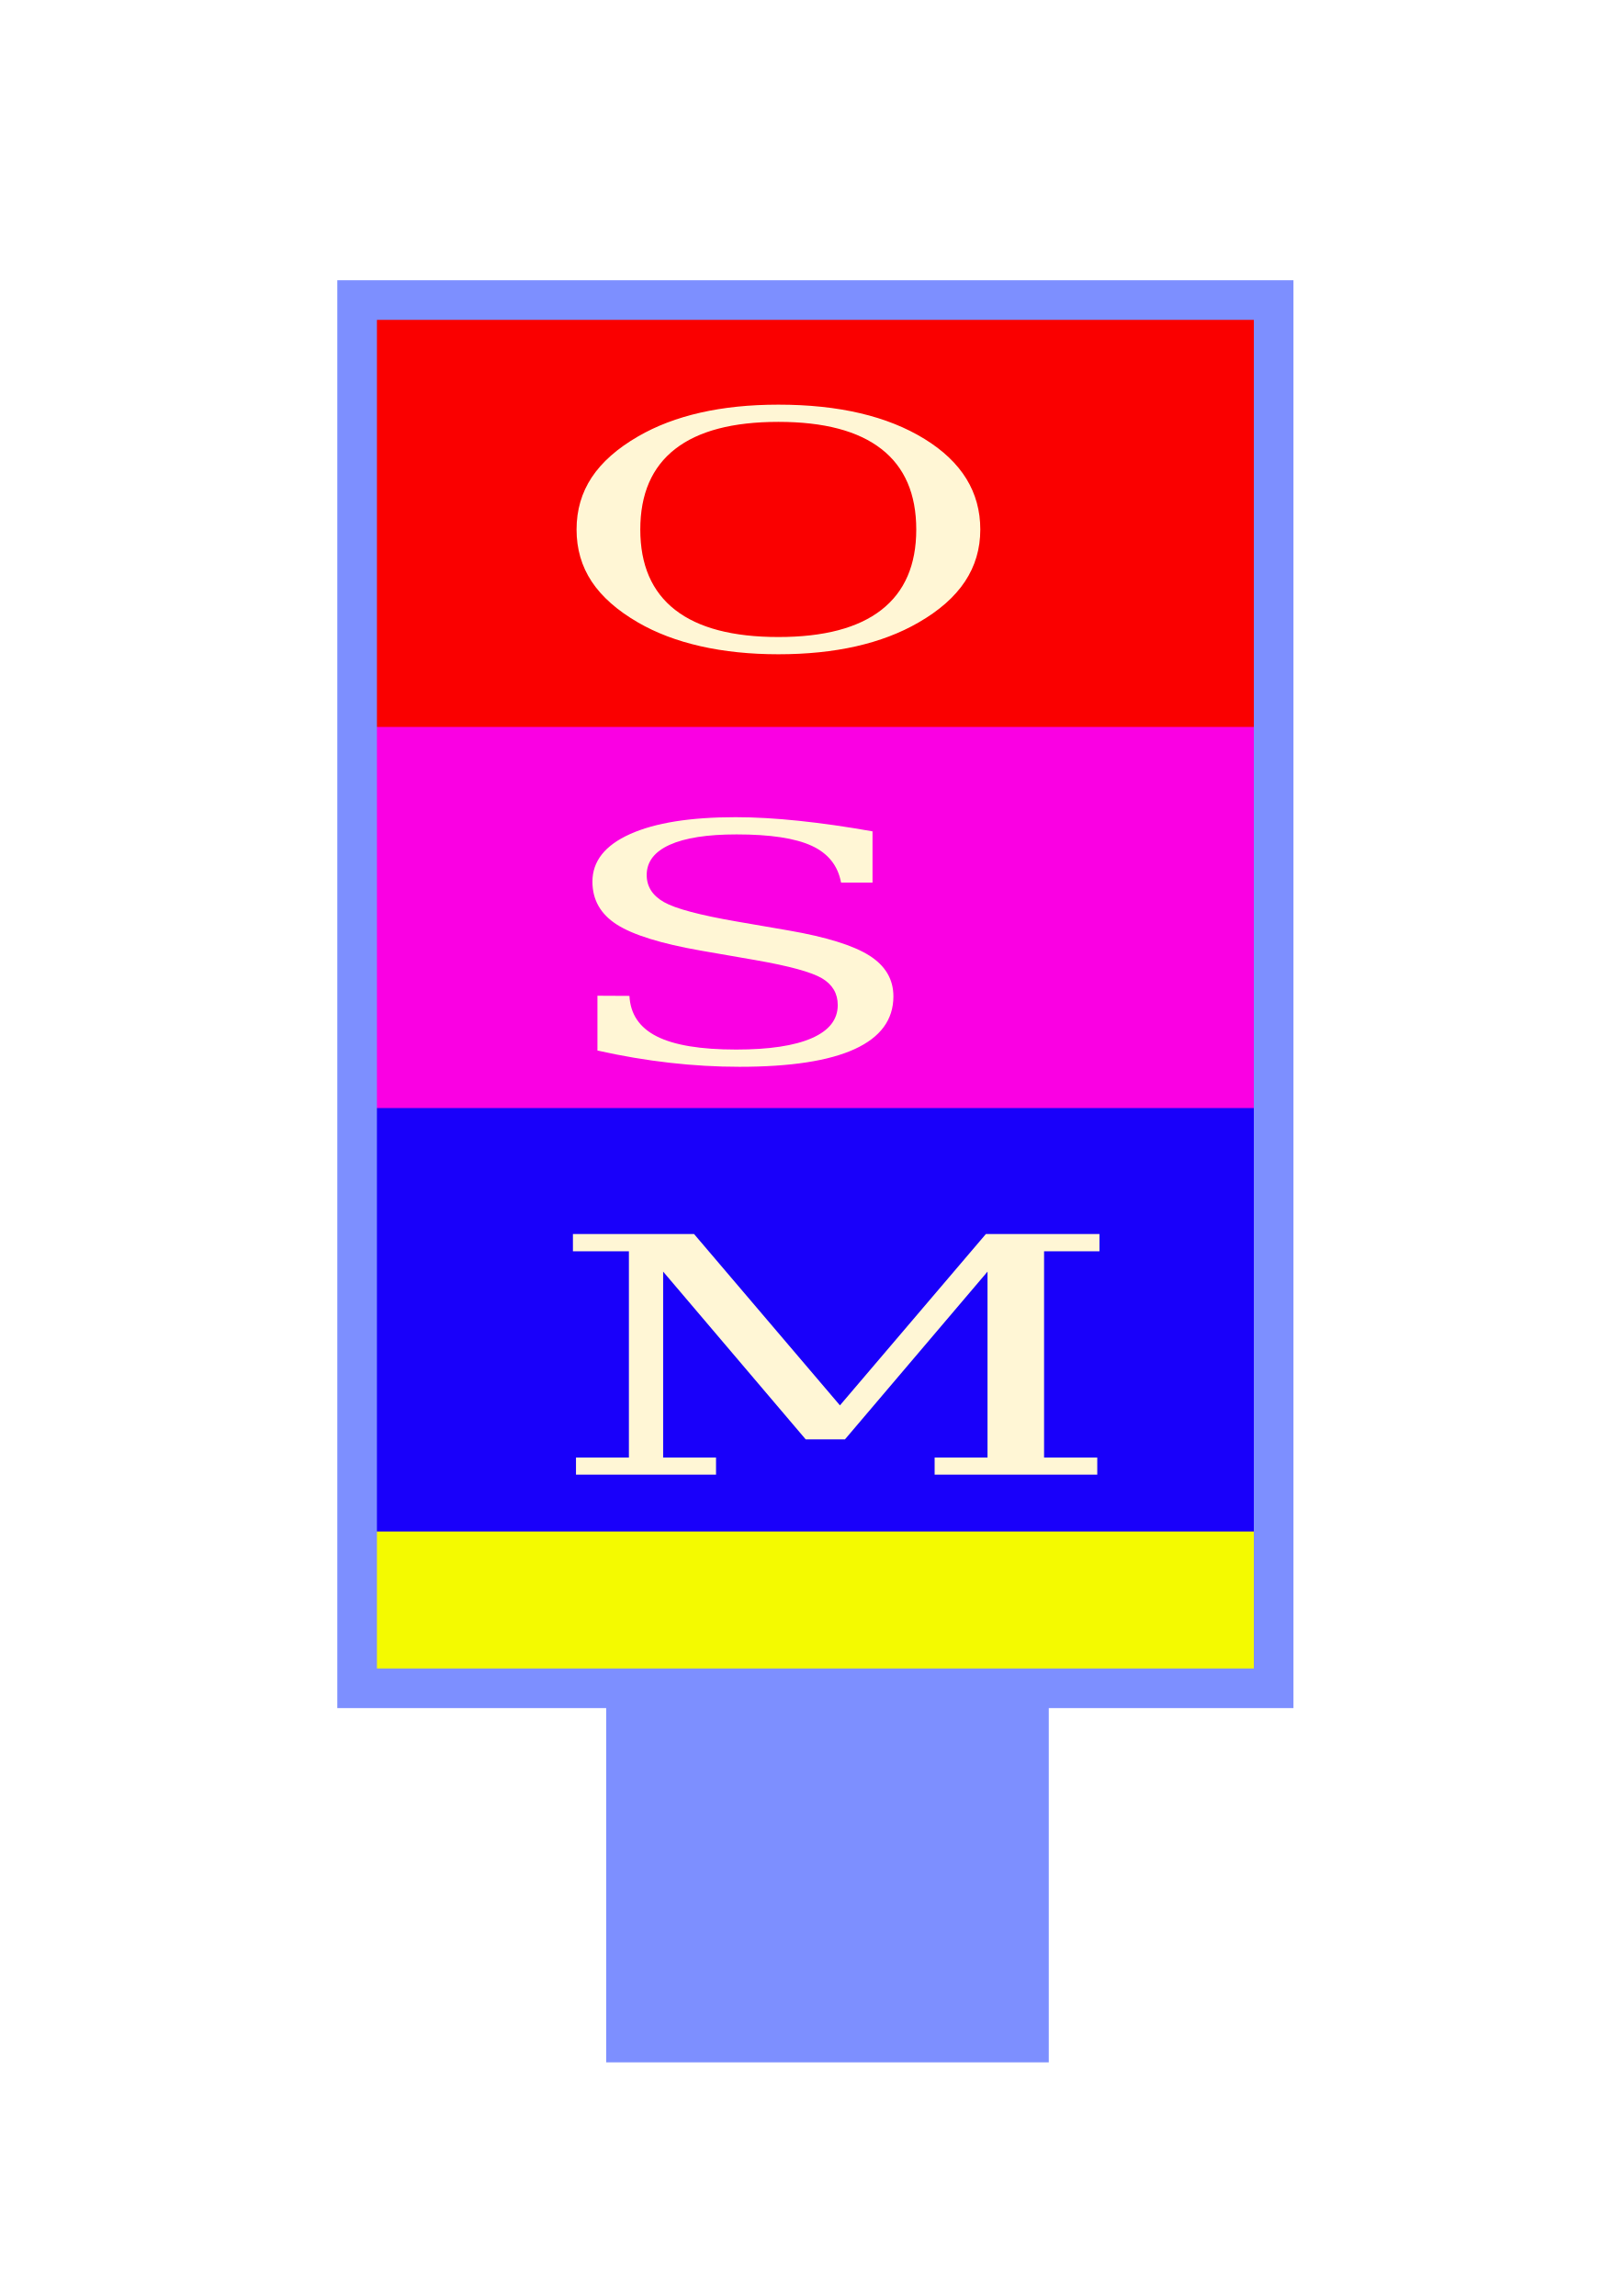
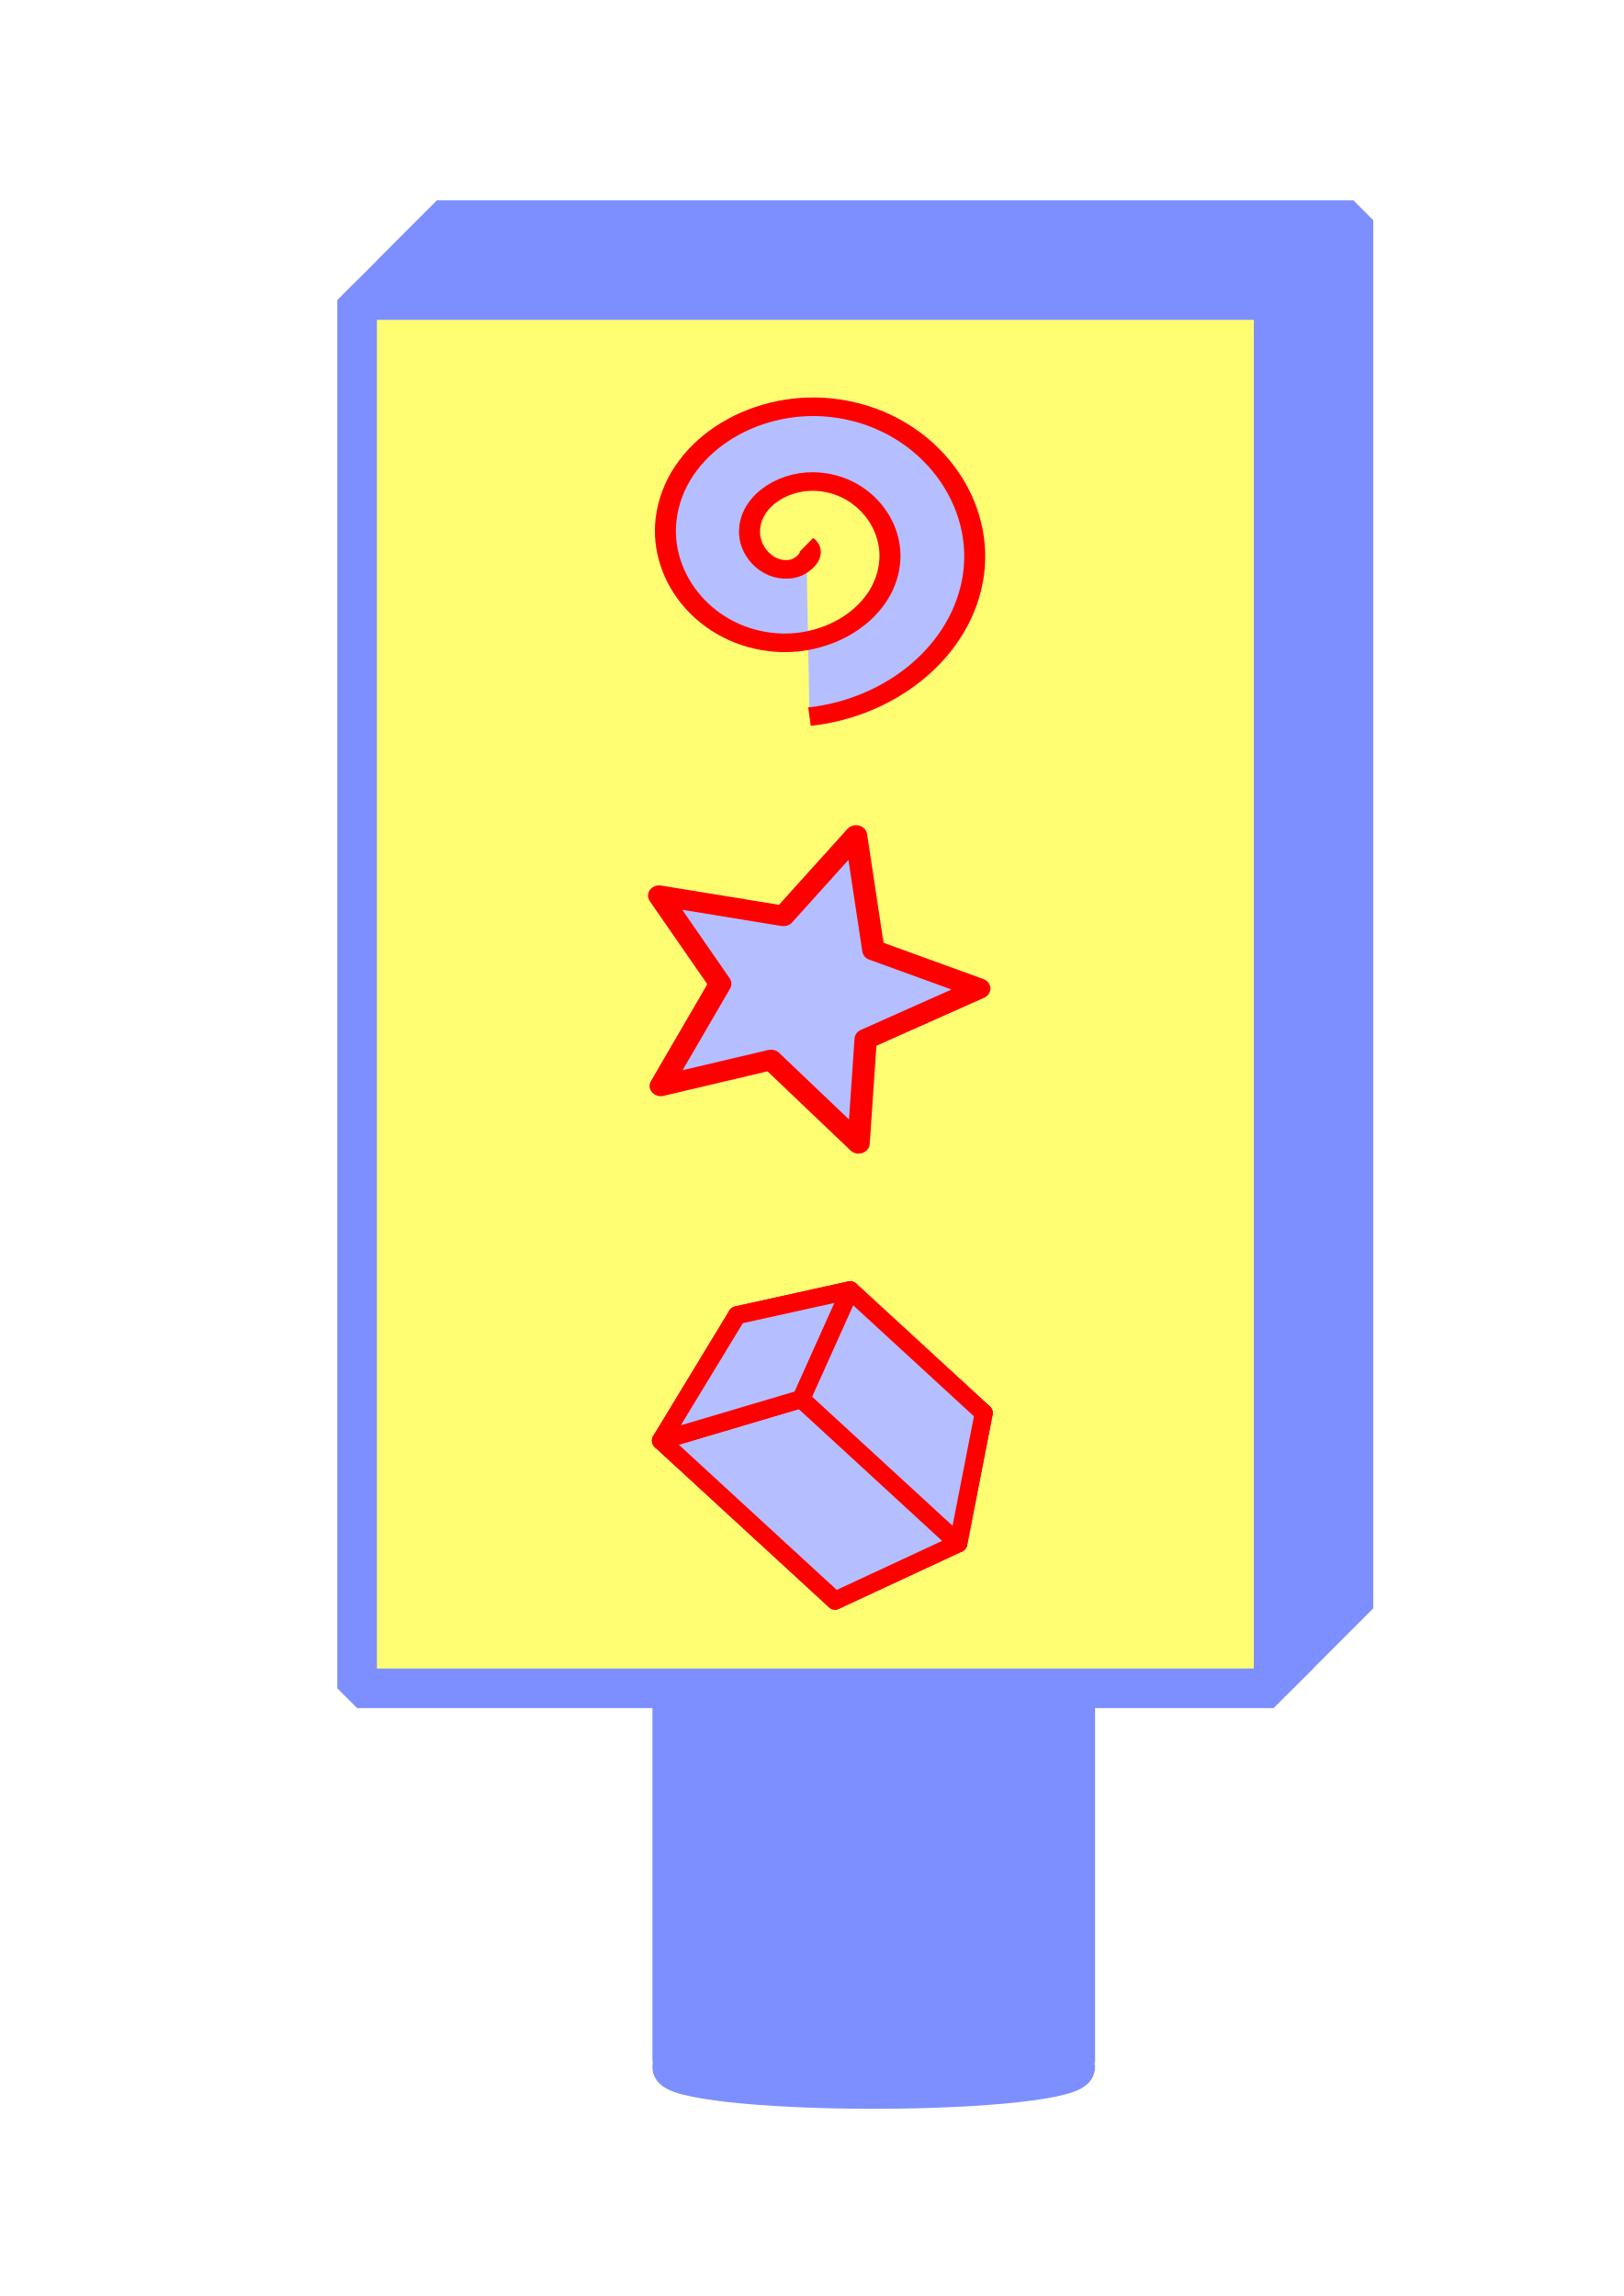
<svg xmlns="http://www.w3.org/2000/svg" width="210mm" height="297mm" viewBox="0 0 744.094 1052.362" id="svg2" version="1.1">
-   <defs id="defs4" />
+   <defs id="defs4">
+     </defs>
  <g id="layer1">
-     <rect style="fill:#fa0000;fill-opacity:1;stroke:#ff0000;stroke-width:0;stroke-miterlimit:4;stroke-dasharray:none;stroke-opacity:1" id="rect4221" width="419.646" height="214.463" x="161.068" y="137.713" />
-     <rect style="fill:#fa00e3;fill-opacity:1;stroke:#ff0000;stroke-width:0;stroke-miterlimit:4;stroke-dasharray:none;stroke-opacity:1" id="rect4221-7" width="416.874" height="183.963" x="163.841" y="333.192" />
-     <rect style="fill:#1900fa;fill-opacity:1;stroke:#ff0000;stroke-width:0;stroke-miterlimit:4;stroke-dasharray:none;stroke-opacity:1" id="rect4221-7-5" width="422.419" height="200.6" x="161.069" y="507.874" />
-     <rect style="fill:#f4fa00;fill-opacity:1;stroke:#ff0000;stroke-width:0;stroke-miterlimit:4;stroke-dasharray:none;stroke-opacity:1" id="rect4221-7-5-3" width="414.101" height="67.508" x="166.614" y="701.967" />
-     <rect style="fill:#999999;fill-opacity:0;stroke:#7d8fff;stroke-width:18.158;stroke-miterlimit:4;stroke-dasharray:none;stroke-opacity:1" id="rect4219" width="420.019" height="636.292" x="163.655" y="137.527" />
-     <text xml:space="preserve" style="font-style:normal;font-variant:normal;font-weight:normal;font-stretch:normal;font-size:198.822px;line-height:125%;font-family:'DejaVu Serif';-inkscape-font-specification:'DejaVu Serif, Normal';text-align:start;letter-spacing:0px;word-spacing:0px;writing-mode:lr-tb;text-anchor:start;fill:#fff6d5;fill-opacity:1;stroke:none;stroke-width:1px;stroke-linecap:butt;stroke-linejoin:miter;stroke-opacity:1" x="189.853" y="391.343" id="text4305" transform="scale(1.314382,0.7608137)">
-       <tspan id="tspan7416" x="189.853" y="391.343">O</tspan>
-       <tspan id="tspan7418" x="189.853" y="639.871">S</tspan>
-       <tspan id="tspan7420" x="189.853" y="888.398">M</tspan>
-     </text>
-     <rect style="fill:#7d8fff;fill-opacity:1;stroke:#7d8fff;stroke-width:43.787;stroke-miterlimit:4;stroke-dasharray:none;stroke-opacity:1" id="rect7422" width="159.039" height="128.539" x="299.69" y="794.838" />
+     <rect style="fill:#999999;fill-opacity:0;stroke:#7d8fff;stroke-width:18.158;stroke-linejoin:bevel;stroke-miterlimit:4;stroke-dasharray:none;stroke-opacity:1" id="rect4219-8-7-3" width="420.019" height="636.292" x="191.071" y="110.051" />
+     <rect style="fill:#999999;fill-opacity:0;stroke:#7d8fff;stroke-width:18.158;stroke-linejoin:bevel;stroke-miterlimit:4;stroke-dasharray:none;stroke-opacity:1" id="rect4219-8-7-6" width="420.019" height="636.292" x="200.223" y="100.906" />
+     <rect style="fill:#999999;fill-opacity:0;stroke:#7d8fff;stroke-width:18.158;stroke-linejoin:bevel;stroke-miterlimit:4;stroke-dasharray:none;stroke-opacity:1" id="rect4219-8-7" width="420.019" height="636.292" x="181.986" y="119.149" />
+     <rect style="fill:#999999;fill-opacity:0;stroke:#7d8fff;stroke-width:18.158;stroke-linejoin:bevel;stroke-miterlimit:4;stroke-dasharray:none;stroke-opacity:1" id="rect4219-8" width="420.019" height="636.292" x="172.828" y="128.401" />
+     <rect style="fill:#fffe73;fill-opacity:1;stroke:#ff00e4;stroke-width:0;stroke-miterlimit:4;stroke-dasharray:none;stroke-opacity:1" id="rect4221-7-5" width="422.419" height="625.824" x="161.069" y="145.017" />
+     <rect style="fill:#500000;fill-opacity:0;stroke:#7d8fff;stroke-width:18.158;stroke-miterlimit:4;stroke-dasharray:none;stroke-opacity:1;stroke-linejoin:bevel" id="rect4219" width="420.019" height="636.292" x="163.655" y="137.527" />
+     <rect style="fill:#7d8fff;fill-opacity:1;stroke:#7d8fff;stroke-width:43.787;stroke-miterlimit:4;stroke-dasharray:none;stroke-opacity:1" id="rect7422" width="159.039" height="128.539" x="320.904" y="794.838" />
+     <path style="fill:#b5befe;fill-opacity:1;fill-rule:evenodd;stroke:#ff0000;stroke-width:8;stroke-linecap:butt;stroke-linejoin:miter;stroke-miterlimit:4;stroke-dasharray:none;stroke-opacity:1" id="path4178" d="m 357.713,374.37 c 4.264,3.707 -1.337,9.327 -5.077,10.223 -8.903,2.134 -16.048,-6.515 -16.544,-14.675 -0.808,-13.319 11.729,-23.061 24.272,-22.864 17.664,0.277 30.165,16.971 29.184,33.87 -1.277,21.998 -22.22,37.31 -43.467,35.504 -26.329,-2.238 -44.477,-27.474 -41.825,-53.064 3.177,-30.661 32.73,-51.655 62.662,-48.145 34.994,4.104 58.842,37.987 54.465,72.259 -4.087,31.998 -30.766,56.974 -62.468,60.906" transform="matrix(1.20229,0,0,1.063565,-60.55987,-148.4138)" />
+     <path style="opacity:1;fill:#b5befe;fill-opacity:1;stroke:#ff0000;stroke-width:8;stroke-linecap:round;stroke-linejoin:round;stroke-miterlimit:4;stroke-dasharray:none;stroke-dashoffset:0;stroke-opacity:1" id="path4180" d="m 375.447,604.957 -31.369,-32.595 -39.514,10.157 21.306,-39.906 -21.87,-34.441 44.537,7.931 25.997,-31.443 6.22,44.808 37.937,15.009 -40.693,19.762 z" transform="matrix(1.278776,0,0,1.173184,-86.65708,-185.6738)" />
+     <g id="g7229" style="opacity:1;fill:#b5befe;fill-opacity:1;fill-rule:nonzero;stroke:#ff0000;stroke-width:8.659;stroke-linecap:round;stroke-linejoin:miter;stroke-miterlimit:4;stroke-dasharray:none;stroke-dashoffset:0;stroke-opacity:1">
+       <path id="path7235" style="fill:#b5befe;fill-opacity:1;fill-rule:evenodd;stroke:#ff0000;stroke-width:8.259;stroke-linecap:butt;stroke-linejoin:round;stroke-miterlimit:4;stroke-dasharray:none;stroke-opacity:1" d="m 404.59,664.238 46.23,-16.562 -61.235,-56.297 -51.797,11.444 z" points="450.82,647.675 389.585,591.379 337.788,602.823 404.59,664.238 " />
+       <path id="path7231" style="fill:#b5befe;fill-opacity:1;fill-rule:evenodd;stroke:#ff0000;stroke-width:8.259;stroke-linecap:butt;stroke-linejoin:round;stroke-miterlimit:4;stroke-dasharray:none;stroke-opacity:1" d="m 404.59,664.238 -66.802,-61.415 -34.882,57.468 79.778,73.344 z" points="337.788,602.823 302.906,660.291 382.683,733.635 404.59,664.238 " />
+       <path id="path7233" style="fill:#b5befe;fill-opacity:1;fill-rule:evenodd;stroke:#ff0000;stroke-width:8.259;stroke-linecap:butt;stroke-linejoin:round;stroke-miterlimit:4;stroke-dasharray:none;stroke-opacity:1" d="m 404.59,664.238 46.23,-16.562 -11.661,59.699 -56.476,26.261 z" points="450.82,647.675 439.16,707.374 382.683,733.635 404.59,664.238 " />
+       <path id="path7241" style="fill:#b5befe;fill-opacity:1;fill-rule:evenodd;stroke:#ff0000;stroke-width:8.259;stroke-linecap:butt;stroke-linejoin:round;stroke-miterlimit:4;stroke-dasharray:none;stroke-opacity:1" d="m 382.683,733.635 56.476,-26.261 -71.965,-66.161 -64.289,19.078 z" points="439.16,707.374 367.195,641.213 302.906,660.291 382.683,733.635 " />
+       <path id="path7239" style="fill:#b5befe;fill-opacity:1;fill-rule:evenodd;stroke:#ff0000;stroke-width:8.259;stroke-linecap:butt;stroke-linejoin:round;stroke-miterlimit:4;stroke-dasharray:none;stroke-opacity:1" d="m 337.788,602.823 51.797,-11.444 -22.39,49.834 -64.289,19.078 z" points="389.585,591.379 367.195,641.213 302.906,660.291 337.788,602.823 " />
+       <path id="path7237" style="fill:#b5befe;fill-opacity:1;fill-rule:evenodd;stroke:#ff0000;stroke-width:8.259;stroke-linecap:butt;stroke-linejoin:round;stroke-miterlimit:4;stroke-dasharray:none;stroke-opacity:1" d="m 450.82,647.675 -61.235,-56.297 -22.39,49.834 71.965,66.161 z" points="389.585,591.379 367.195,641.213 439.16,707.374 450.82,647.675 " />
+     </g>
+     <ellipse style="opacity:1;fill:#7d8fff;fill-opacity:1;fill-rule:nonzero;stroke:#7d8fff;stroke-width:17.681;stroke-linecap:round;stroke-linejoin:bevel;stroke-miterlimit:4;stroke-dasharray:none;stroke-dashoffset:0;stroke-opacity:1" id="path14840" cx="400.402" cy="947.485" rx="92.606" ry="10.239" />
  </g>
</svg>
